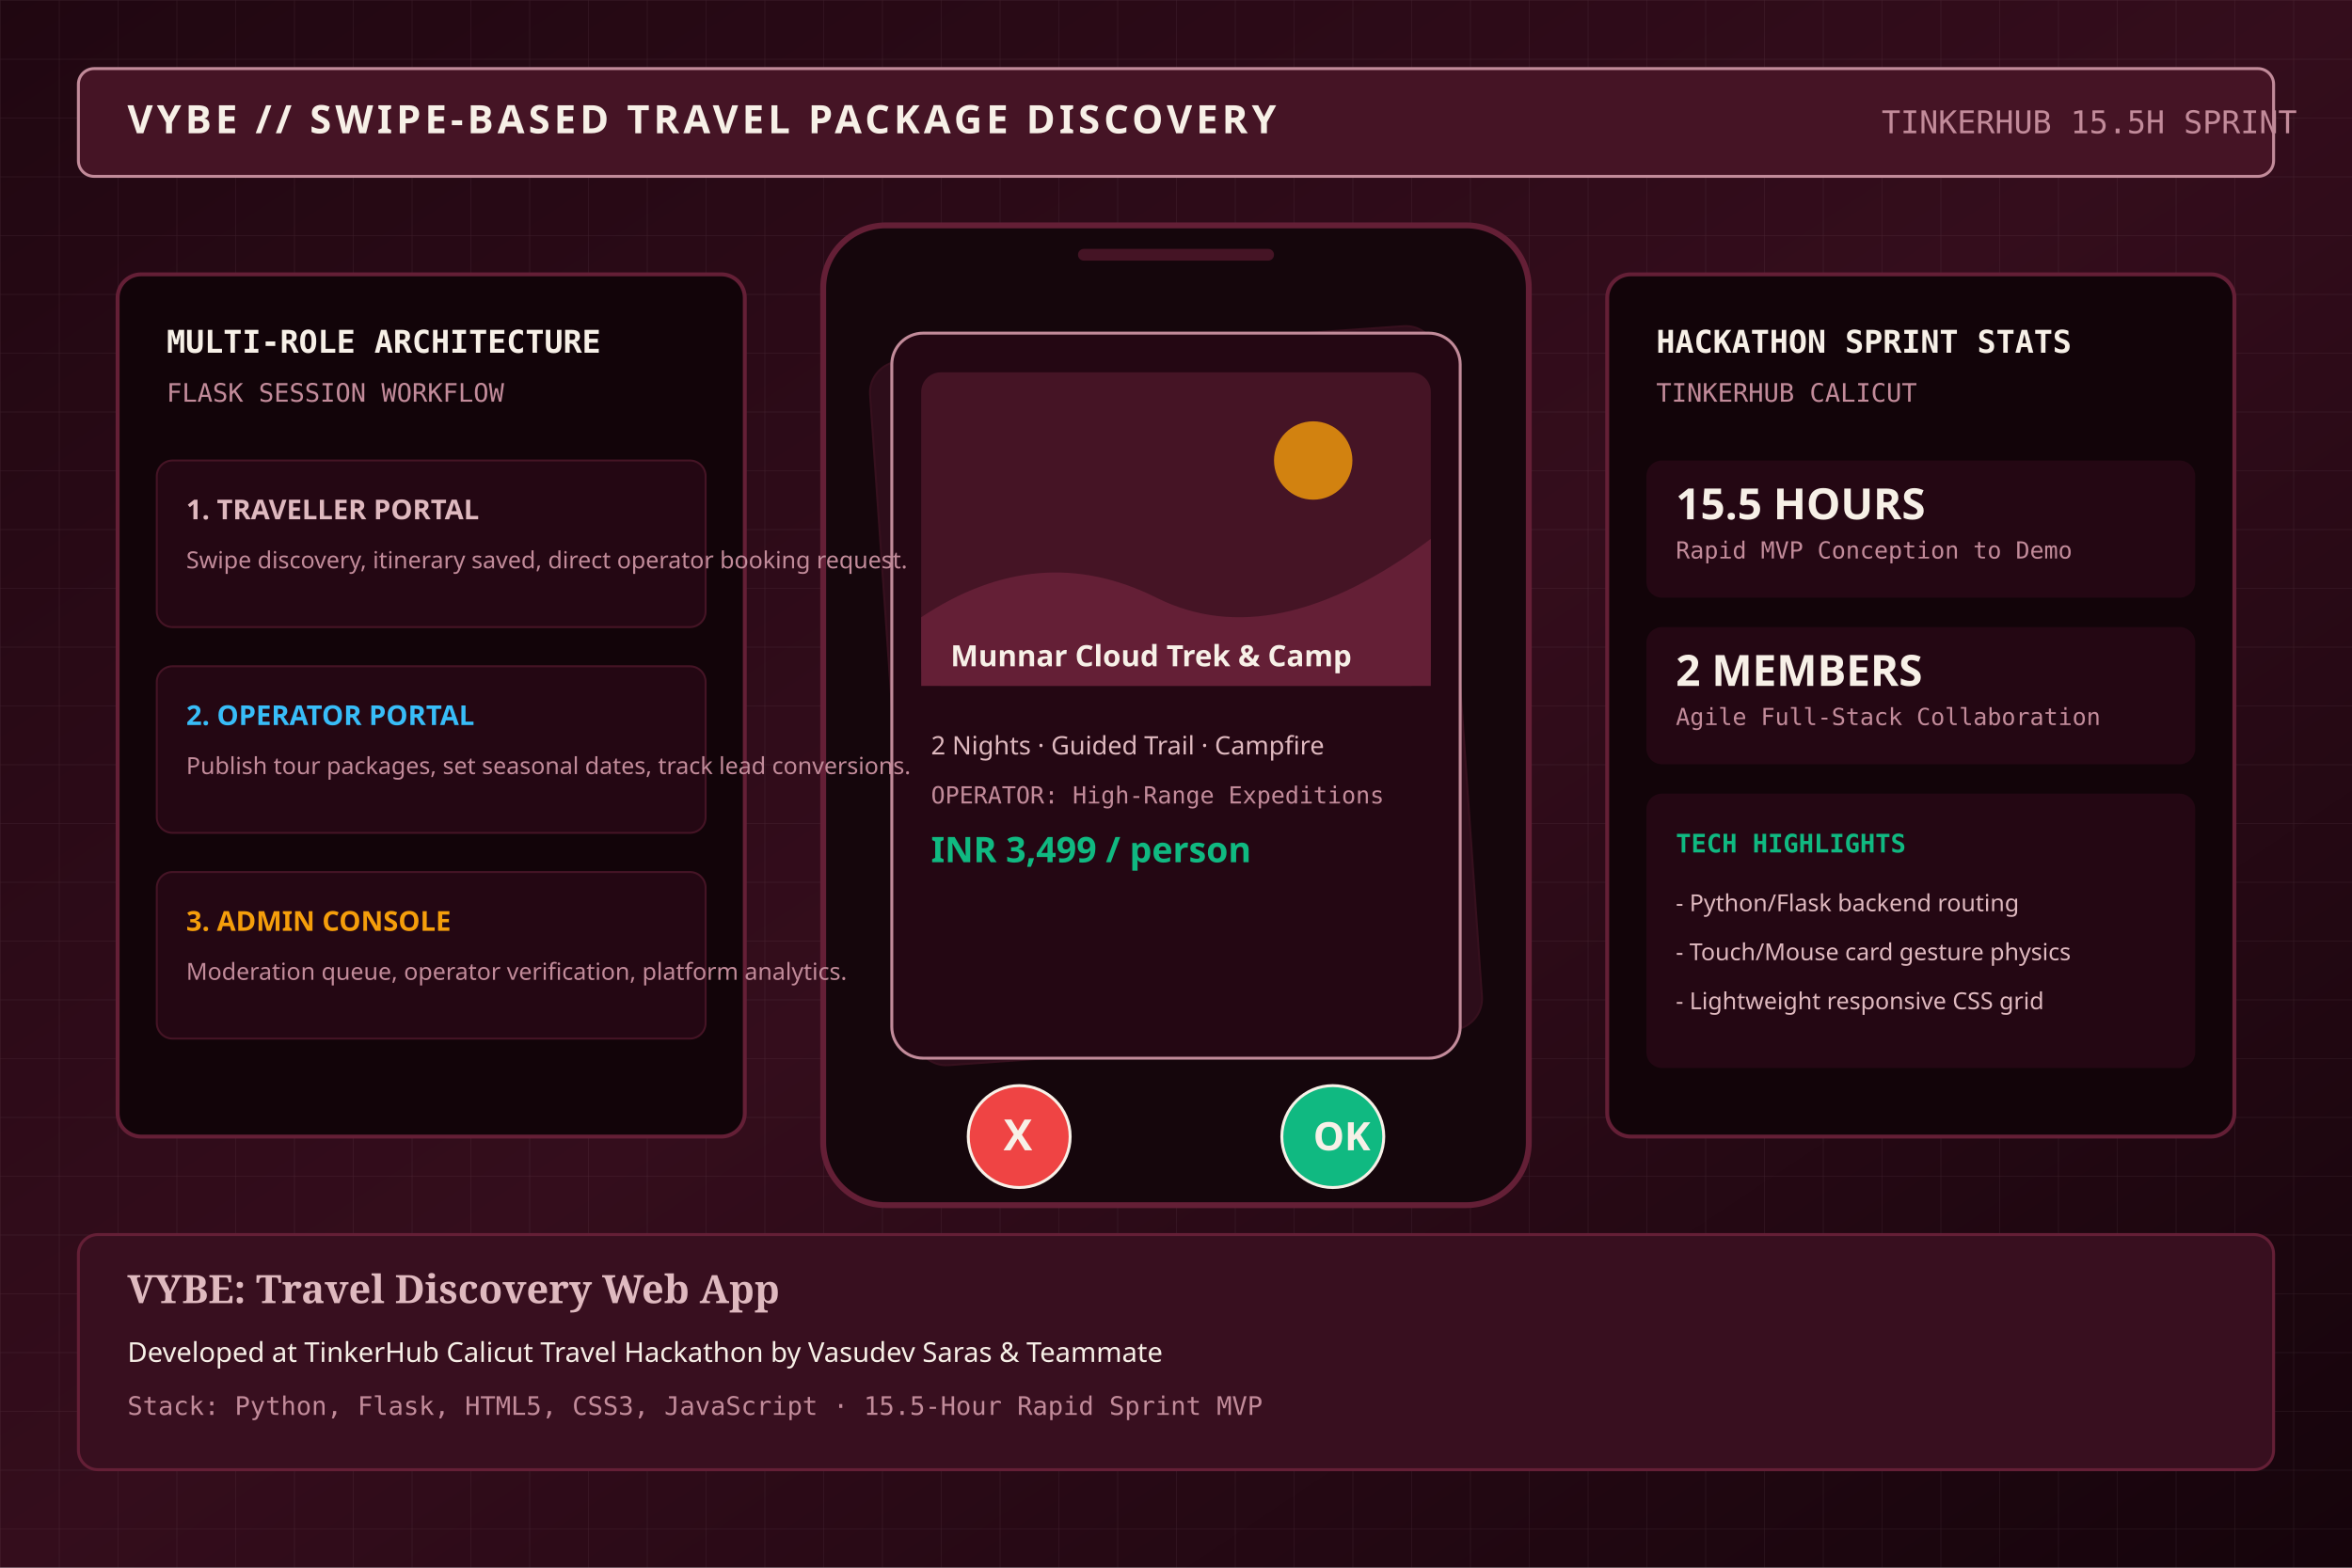
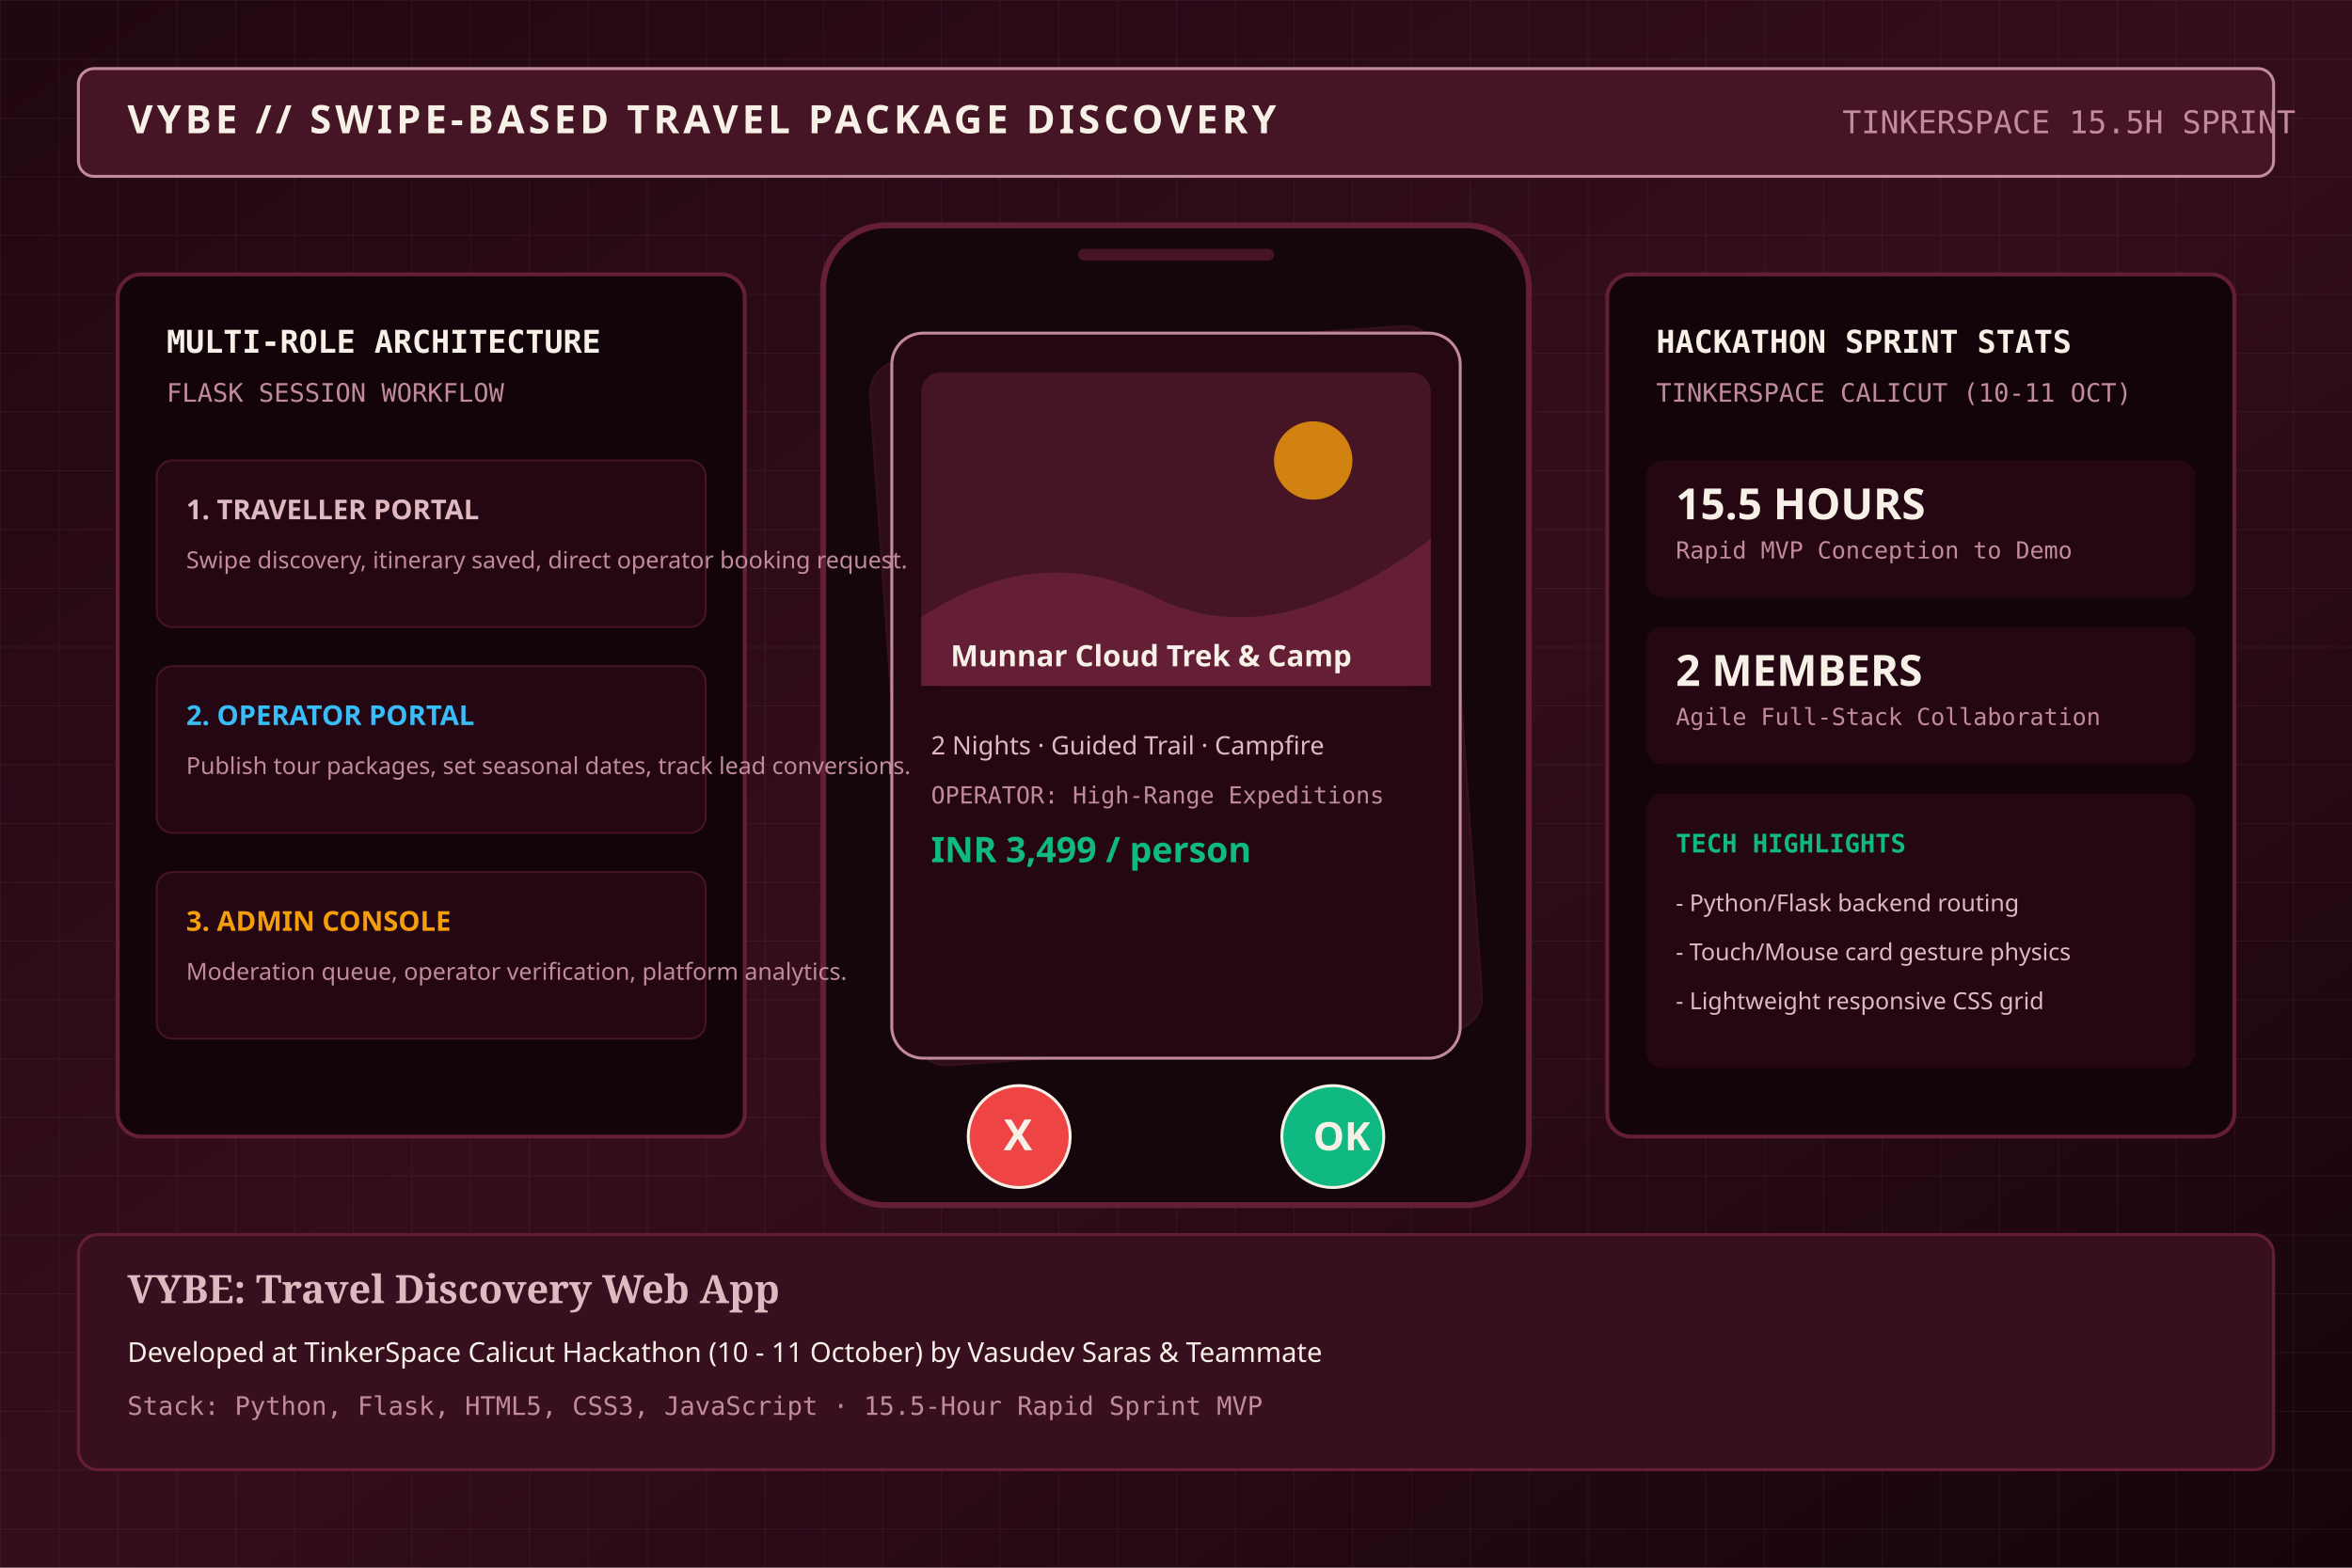
<svg xmlns="http://www.w3.org/2000/svg" viewBox="0 0 1200 800" width="1200" height="800">
  <defs>
    <linearGradient id="bgGrad" x1="0%" y1="0%" x2="100%" y2="100%">
      <stop offset="0%" stop-color="#200711" />
      <stop offset="50%" stop-color="#340D1C" />
      <stop offset="100%" stop-color="#15040B" />
    </linearGradient>
    <linearGradient id="wineGrad" x1="0%" y1="0%" x2="100%" y2="100%">
      <stop offset="0%" stop-color="#641F36" />
      <stop offset="100%" stop-color="#451425" />
    </linearGradient>
    <pattern id="grid" width="30" height="30" patternUnits="userSpaceOnUse">
      <path d="M 30 0 L 0 0 0 30" fill="none" stroke="#DFB9BF" stroke-width="0.5" stroke-opacity="0.12" />
    </pattern>
  </defs>
  <rect width="100%" height="100%" fill="url(#bgGrad)" />
  <rect width="100%" height="100%" fill="url(#grid)" />
  <rect x="40" y="35" width="1120" height="55" rx="8" fill="#451425" stroke="#C28B9A" stroke-width="1.5" />
  <text x="65" y="68" fill="#F7F0E7" font-family="sans-serif" font-weight="bold" font-size="20" letter-spacing="2">VYBE // SWIPE-BASED TRAVEL PACKAGE DISCOVERY</text>
-   <text x="960" y="68" fill="#C28B9A" font-family="monospace" font-size="16">TINKERHUB 15.5H SPRINT</text>
+   <text x="940" y="68" fill="#C28B9A" font-family="monospace" font-size="16">TINKERSPACE 15.5H SPRINT</text>
  <g transform="translate(420, 115)">
    <rect width="360" height="500" rx="32" fill="#15060C" stroke="#641F36" stroke-width="3" />
    <rect x="130" y="12" width="100" height="6" rx="3" fill="#451425" />
    <rect x="35" y="60" width="290" height="360" rx="16" fill="#380F1F" stroke="#451425" transform="rotate(-4 180 240)" opacity="0.7" />
    <rect x="35" y="55" width="290" height="370" rx="16" fill="#240713" stroke="#C28B9A" stroke-width="1.5" />
    <rect x="50" y="75" width="260" height="160" rx="10" fill="#451425" />
    <path d="M 50 200 Q 110 160 170 190 T 310 160 L 310 235 L 50 235 Z" fill="#641F36" />
    <circle cx="250" cy="120" r="20" fill="#F59E0B" opacity="0.8" />
    <text x="65" y="225" fill="#F7F0E7" font-family="sans-serif" font-weight="bold" font-size="15">Munnar Cloud Trek &amp; Camp</text>
    <text x="55" y="270" fill="#DFB9BF" font-family="sans-serif" font-size="13">2 Nights · Guided Trail · Campfire</text>
    <text x="55" y="295" fill="#C28B9A" font-family="monospace" font-size="12">OPERATOR: High-Range Expeditions</text>
    <text x="55" y="325" fill="#10B981" font-family="sans-serif" font-weight="bold" font-size="18">INR 3,499 / person</text>
    <circle cx="100" cy="465" r="26" fill="#EF4444" stroke="#F7F0E7" stroke-width="1.5" />
    <text x="92" y="472" fill="#F7F0E7" font-family="sans-serif" font-weight="bold" font-size="22">X</text>
    <circle cx="260" cy="465" r="26" fill="#10B981" stroke="#F7F0E7" stroke-width="1.5" />
    <text x="250" y="472" fill="#F7F0E7" font-family="sans-serif" font-weight="bold" font-size="20">OK</text>
  </g>
  <g transform="translate(60, 140)">
    <rect width="320" height="440" rx="12" fill="#120409" stroke="#641F36" stroke-width="2" />
    <text x="25" y="40" fill="#F7F0E7" font-family="monospace" font-size="16" font-weight="bold">MULTI-ROLE ARCHITECTURE</text>
    <text x="25" y="65" fill="#C28B9A" font-family="monospace" font-size="13">FLASK SESSION WORKFLOW</text>
    <rect x="20" y="95" width="280" height="85" rx="8" fill="#240713" stroke="#451425" />
    <text x="35" y="125" fill="#DFB9BF" font-family="sans-serif" font-weight="bold" font-size="14">1. TRAVELLER PORTAL</text>
    <text x="35" y="150" fill="#C28B9A" font-family="sans-serif" font-size="12">Swipe discovery, itinerary saved, direct operator booking request.</text>
    <rect x="20" y="200" width="280" height="85" rx="8" fill="#240713" stroke="#451425" />
    <text x="35" y="230" fill="#38BDF8" font-family="sans-serif" font-weight="bold" font-size="14">2. OPERATOR PORTAL</text>
    <text x="35" y="255" fill="#C28B9A" font-family="sans-serif" font-size="12">Publish tour packages, set seasonal dates, track lead conversions.</text>
    <rect x="20" y="305" width="280" height="85" rx="8" fill="#240713" stroke="#451425" />
    <text x="35" y="335" fill="#F59E0B" font-family="sans-serif" font-weight="bold" font-size="14">3. ADMIN CONSOLE</text>
    <text x="35" y="360" fill="#C28B9A" font-family="sans-serif" font-size="12">Moderation queue, operator verification, platform analytics.</text>
  </g>
  <g transform="translate(820, 140)">
    <rect width="320" height="440" rx="12" fill="#120409" stroke="#641F36" stroke-width="2" />
    <text x="25" y="40" fill="#F7F0E7" font-family="monospace" font-size="16" font-weight="bold">HACKATHON SPRINT STATS</text>
-     <text x="25" y="65" fill="#C28B9A" font-family="monospace" font-size="13">TINKERHUB CALICUT</text>
+     <text x="25" y="65" fill="#C28B9A" font-family="monospace" font-size="13">TINKERSPACE CALICUT (10-11 OCT)</text>
    <rect x="20" y="95" width="280" height="70" rx="8" fill="#240713" />
    <text x="35" y="125" fill="#F7F0E7" font-family="sans-serif" font-weight="bold" font-size="22">15.5 HOURS</text>
    <text x="35" y="145" fill="#C28B9A" font-family="monospace" font-size="12">Rapid MVP Conception to Demo</text>
    <rect x="20" y="180" width="280" height="70" rx="8" fill="#240713" />
    <text x="35" y="210" fill="#F7F0E7" font-family="sans-serif" font-weight="bold" font-size="22">2 MEMBERS</text>
    <text x="35" y="230" fill="#C28B9A" font-family="monospace" font-size="12">Agile Full-Stack Collaboration</text>
    <rect x="20" y="265" width="280" height="140" rx="8" fill="#240713" />
    <text x="35" y="295" fill="#10B981" font-family="monospace" font-size="13" font-weight="bold">TECH HIGHLIGHTS</text>
    <text x="35" y="325" fill="#DFB9BF" font-family="sans-serif" font-size="12">- Python/Flask backend routing</text>
    <text x="35" y="350" fill="#DFB9BF" font-family="sans-serif" font-size="12">- Touch/Mouse card gesture physics</text>
    <text x="35" y="375" fill="#DFB9BF" font-family="sans-serif" font-size="12">- Lightweight responsive CSS grid</text>
  </g>
  <rect x="40" y="630" width="1120" height="120" rx="10" fill="#380F1F" stroke="#641F36" stroke-width="1.5" />
  <text x="65" y="665" fill="#DFB9BF" font-family="serif" font-size="20" font-weight="bold">VYBE: Travel Discovery Web App</text>
-   <text x="65" y="695" fill="#F7F0E7" font-family="sans-serif" font-size="14">Developed at TinkerHub Calicut Travel Hackathon by Vasudev Saras &amp; Teammate</text>
+   <text x="65" y="695" fill="#F7F0E7" font-family="sans-serif" font-size="14">Developed at TinkerSpace Calicut Hackathon (10 - 11 October) by Vasudev Saras &amp; Teammate</text>
  <text x="65" y="722" fill="#C28B9A" font-family="monospace" font-size="13">Stack: Python, Flask, HTML5, CSS3, JavaScript · 15.5-Hour Rapid Sprint MVP</text>
</svg>
